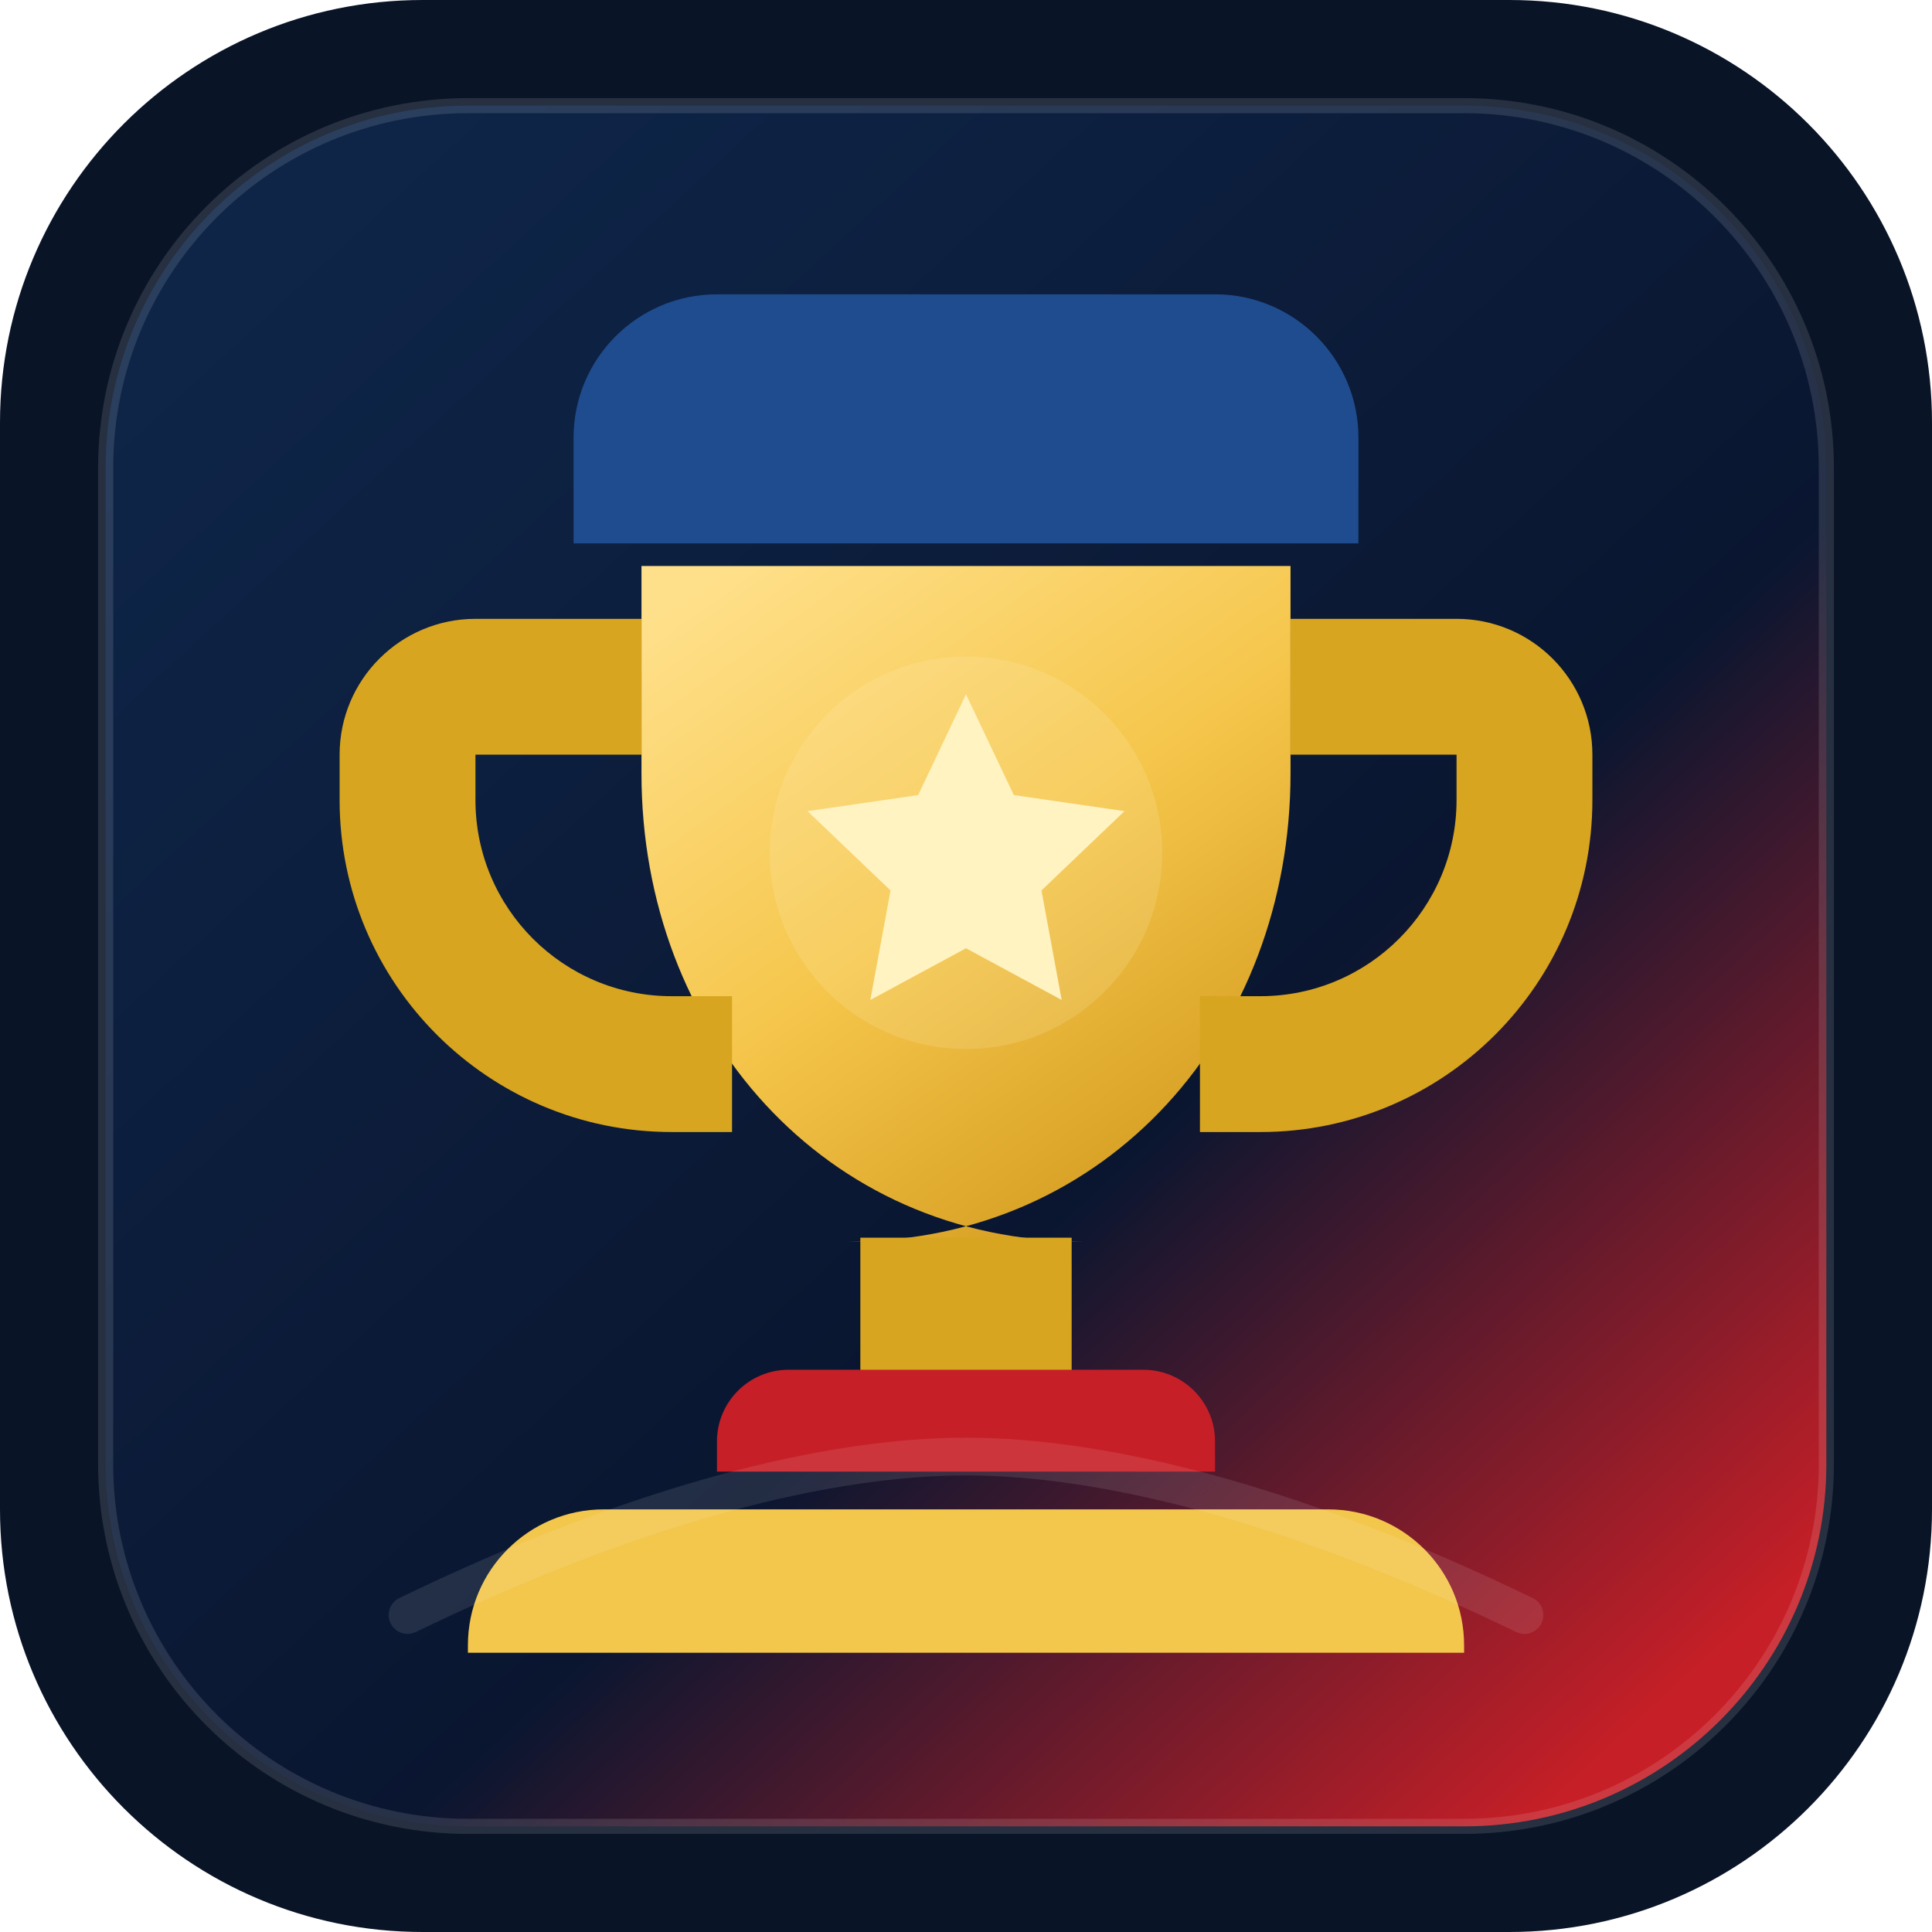
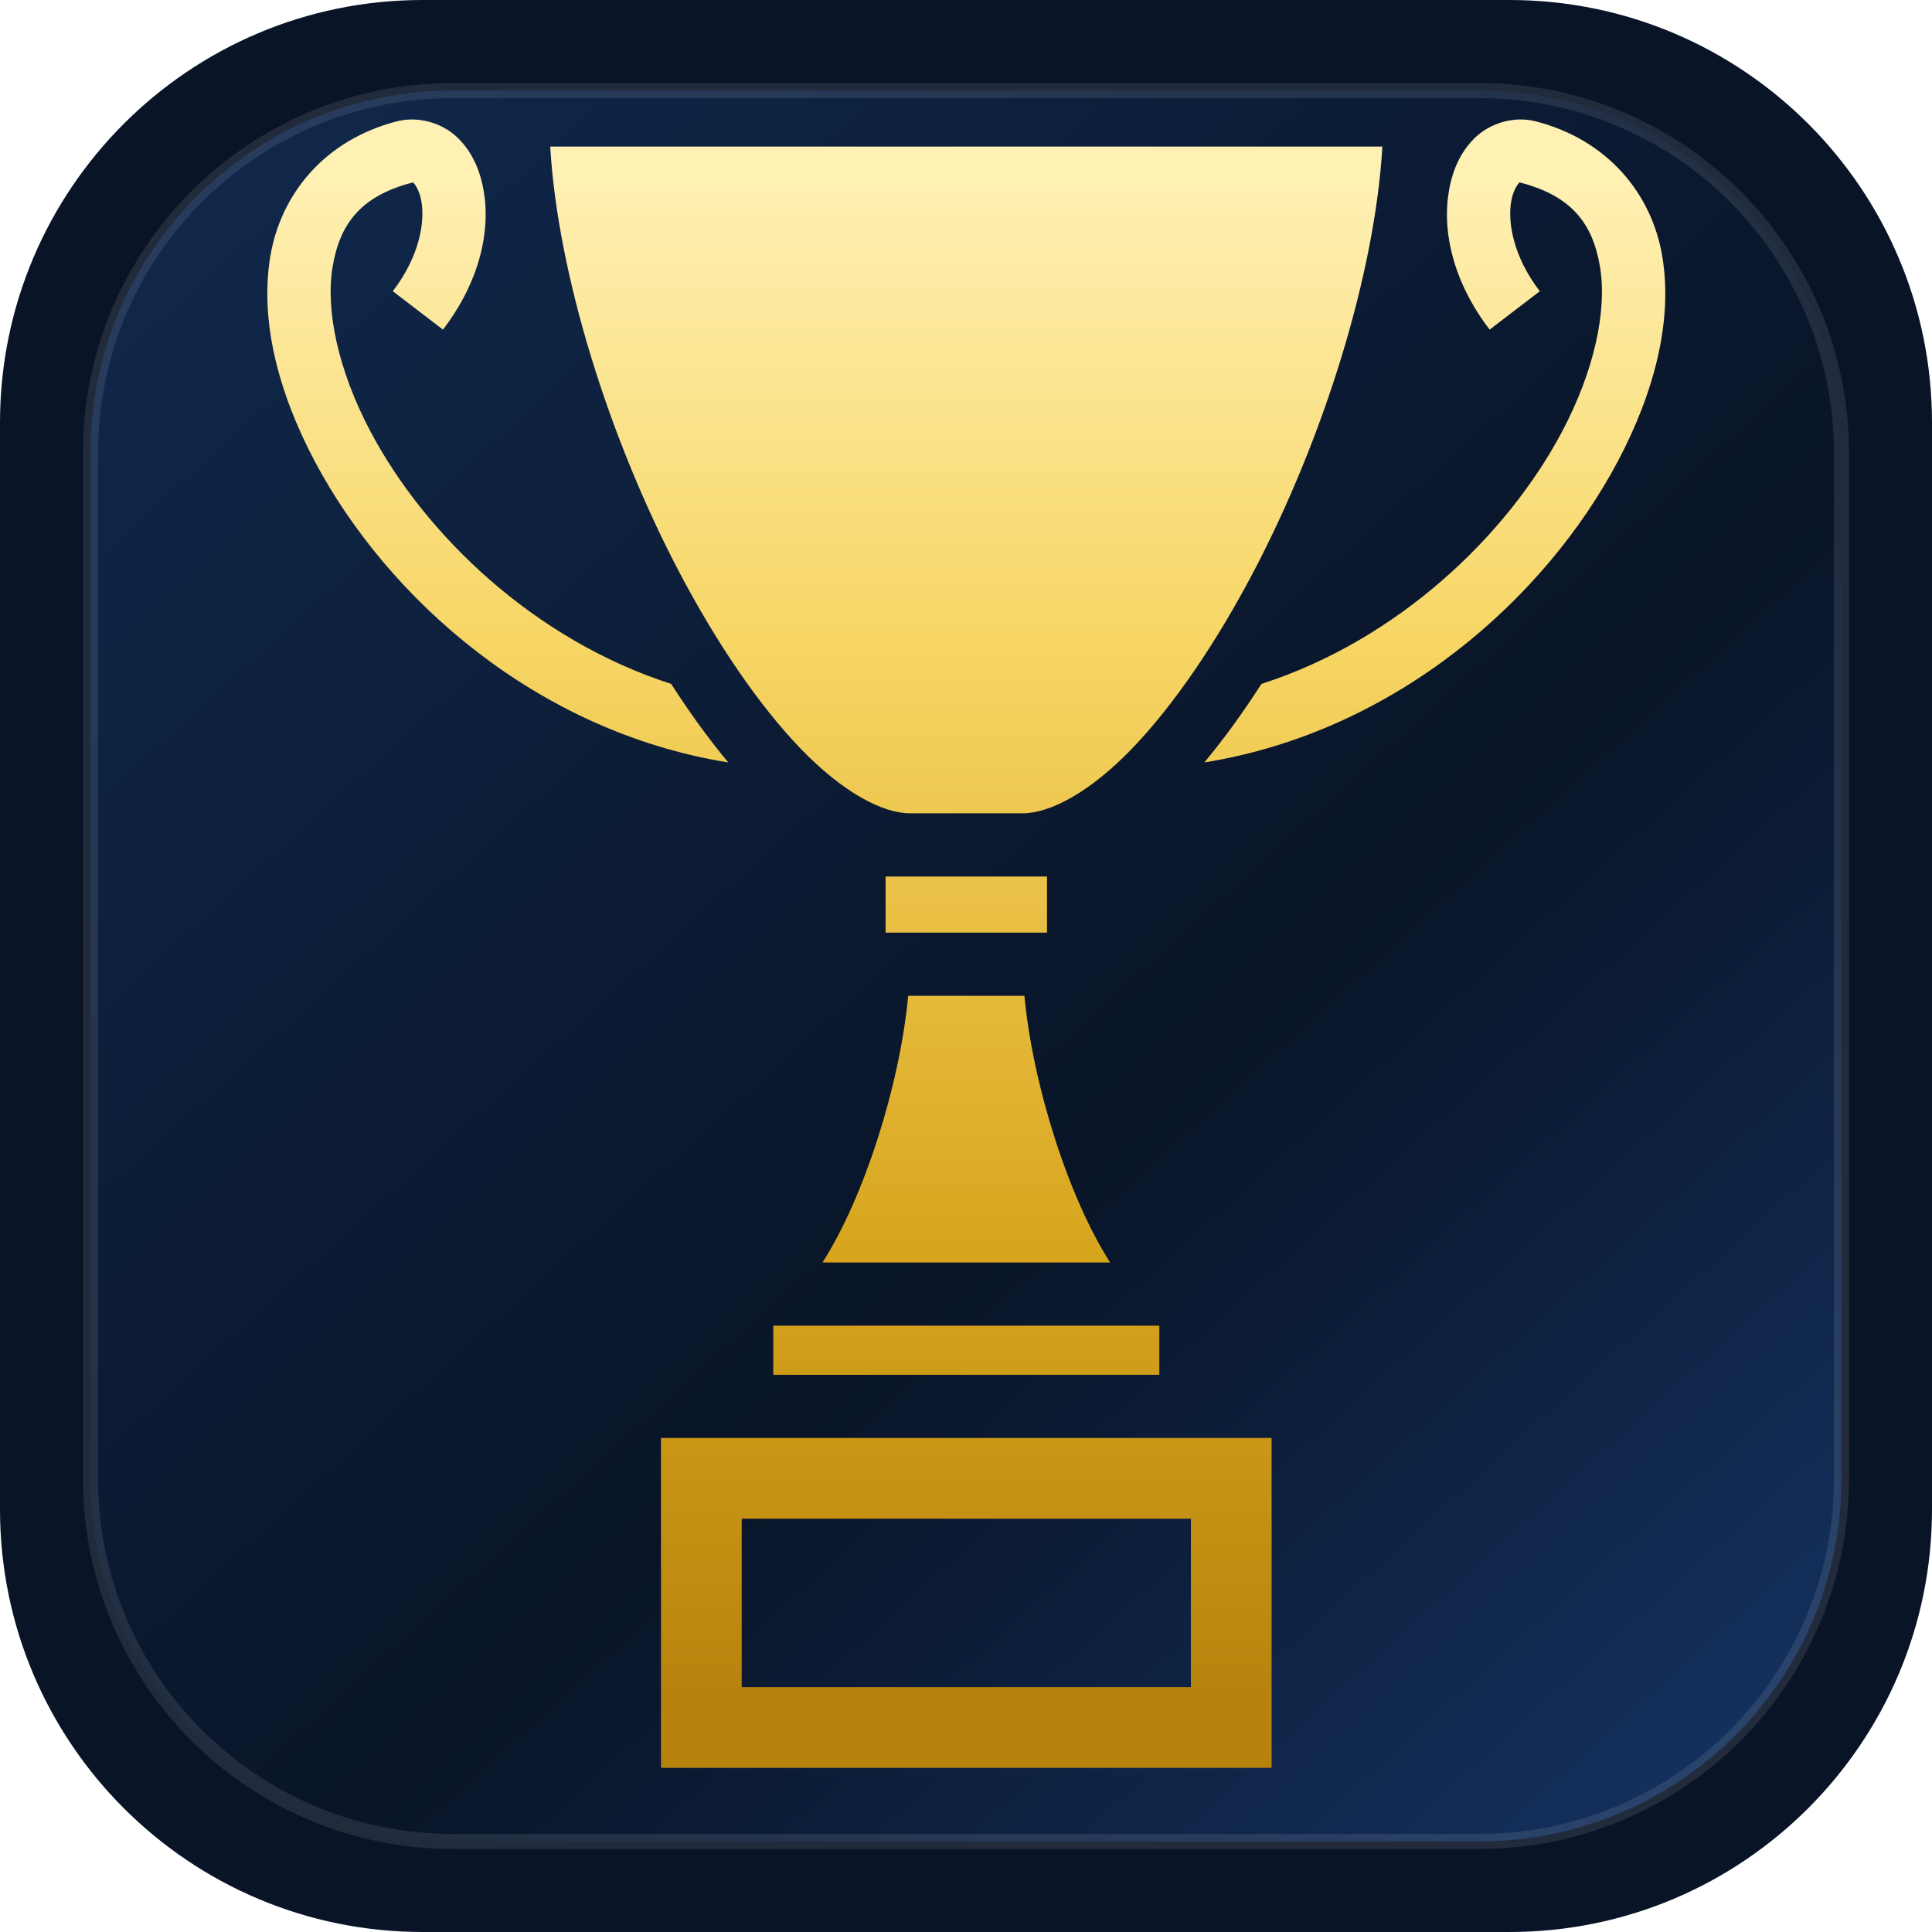
<svg xmlns="http://www.w3.org/2000/svg" width="512" height="512" viewBox="0 0 512 512" fill="none">
  <rect width="512" height="512" rx="112" fill="#091427" />
-   <rect x="28" y="28" width="456" height="456" rx="96" fill="url(#bg)" stroke="rgba(255,255,255,0.12)" stroke-width="4" />
-   <path d="M152 116C152 95.013 169.013 78 190 78H322C342.987 78 360 95.013 360 116V144H152V116Z" fill="#1F4C8E" />
-   <path d="M170 150H342V205C342 273.483 293.483 329 225 329H287C218.517 329 170 273.483 170 205V150Z" fill="url(#cup)" />
-   <path d="M170 164H126C106.118 164 90 180.118 90 200V212C90 260.601 129.399 300 178 300H194V264H178C149.281 264 126 240.719 126 212V200H170V164Z" fill="#D7A51F" />
-   <path d="M342 164H386C405.882 164 422 180.118 422 200V212C422 260.601 382.601 300 334 300H318V264H334C362.719 264 386 240.719 386 212V200H342V164Z" fill="#D7A51F" />
-   <path d="M228 328H284V376H228V328Z" fill="#D7A51F" />
-   <path d="M190 382C190 371.507 198.507 363 209 363H303C313.493 363 322 371.507 322 382V390H190V382Z" fill="#C61F27" />
-   <path d="M160 400H352C371.882 400 388 416.118 388 436V438H124V436C124 416.118 140.118 400 160 400Z" fill="#F3C64C" />
-   <circle cx="256" cy="226" r="52" fill="#FFF5CC" opacity="0.16" />
-   <path d="M256 184L268.678 210.702L298 214.962L276 235.977L281.356 265L256 251.302L230.644 265L236 235.977L214 214.962L243.322 210.702L256 184Z" fill="#FFF3C1" />
-   <path d="M108 428C170 398 220 386 256 386C292 386 342 398 404 428" stroke="rgba(255,255,255,0.1)" stroke-width="10" stroke-linecap="round" />
+   <rect x="24" y="24" width="464" height="464" rx="96" fill="url(#bg)" stroke="rgba(255,255,255,0.10)" stroke-width="4" />
+   <path d="M98.398 21.146a17.092 17.092 0 0 0-4.636.521c-20.49 5.262-33.163 20.63-36.116 38.649-2.952 18.019 2.168 38.346 12.676 58.193 20.695 39.086 63.262 77.08 117.852 85.85-5.61-6.72-11.05-14.246-16.274-22.375-39.008-12.57-70.021-42.344-85.67-71.899-9.206-17.387-12.846-34.491-10.82-46.857C77.437 50.862 83.482 42.89 98.238 39.1c.065-.017.068-.034.092-.053-.065-.143.105-.08 0 0 .022.049.061.11.176.217.527.493 1.689 2.24 2.207 5.14 1.036 5.804-.413 15.593-8.135 25.68l14.293 10.942c10.418-13.61 13.65-28.086 11.56-39.785-1.044-5.85-3.396-11.165-7.628-15.124-3.174-2.969-7.747-4.868-12.405-4.972zm315.204 0c-4.658.104-9.23 2.003-12.405 4.972-4.232 3.96-6.584 9.274-7.629 15.124-2.089 11.699 1.143 26.174 11.56 39.785l14.294-10.942c-7.722-10.087-9.171-19.876-8.135-25.68.518-2.9 1.68-4.647 2.207-5.14a.695.695 0 0 0 .176-.217c-.105-.08.065-.143 0 0 .024.019.027.036.092.053 14.756 3.79 20.801 11.76 22.828 24.127 2.026 12.366-1.614 29.47-10.82 46.857-15.649 29.555-46.662 59.33-85.67 71.899-5.223 8.129-10.665 15.655-16.274 22.375 54.59-8.77 97.157-46.764 117.852-85.85 10.508-19.847 15.628-40.174 12.676-58.193-2.953-18.02-15.626-33.387-36.116-38.649a17.092 17.092 0 0 0-4.636-.521zm-276.166 7.713c2.146 36.533 16.76 83.07 36.537 120.824 10.707 20.442 22.876 38.334 34.761 50.685C220.62 212.72 232 218.858 240 218.858h32c8 0 19.38-6.138 31.266-18.49 11.885-12.351 24.054-30.243 34.761-50.685 19.777-37.755 34.39-84.29 36.537-120.824H137.436zm95.564 208v16h46v-16h-46zm6.445 34c-2.458 25.967-12.796 57.873-24.437 76h81.984c-11.64-18.127-21.979-50.033-24.437-76h-33.11zm-38.445 94v14h110v-14H201zm-32 32v94h174v-94H169zm23 23h128v48H192v-48z" fill="url(#cup)" transform="translate(18 12) scale(0.93)" />
  <defs>
-     <linearGradient id="bg" x1="76" y1="64" x2="436" y2="456" gradientUnits="userSpaceOnUse">
-       <stop stop-color="#0E2548" />
-       <stop offset="0.62" stop-color="#0A1630" />
-       <stop offset="1" stop-color="#C61F27" />
+     <linearGradient id="bg" x1="70" y1="48" x2="448" y2="466" gradientUnits="userSpaceOnUse">
+       <stop stop-color="#10274A" />
+       <stop offset="0.6" stop-color="#091427" />
+       <stop offset="1" stop-color="#132F5B" />
    </linearGradient>
-     <linearGradient id="cup" x1="188" y1="154" x2="324" y2="346" gradientUnits="userSpaceOnUse">
-       <stop stop-color="#FFE08A" />
-       <stop offset="0.45" stop-color="#F5C64B" />
-       <stop offset="1" stop-color="#C98E11" />
+     <linearGradient id="cup" x1="256" y1="40" x2="256" y2="470" gradientUnits="userSpaceOnUse">
+       <stop stop-color="#FFF0B3" />
+       <stop offset="0.3" stop-color="#F7D665" />
+       <stop offset="0.7" stop-color="#D8A61E" />
+       <stop offset="1" stop-color="#B8830D" />
    </linearGradient>
  </defs>
</svg>
